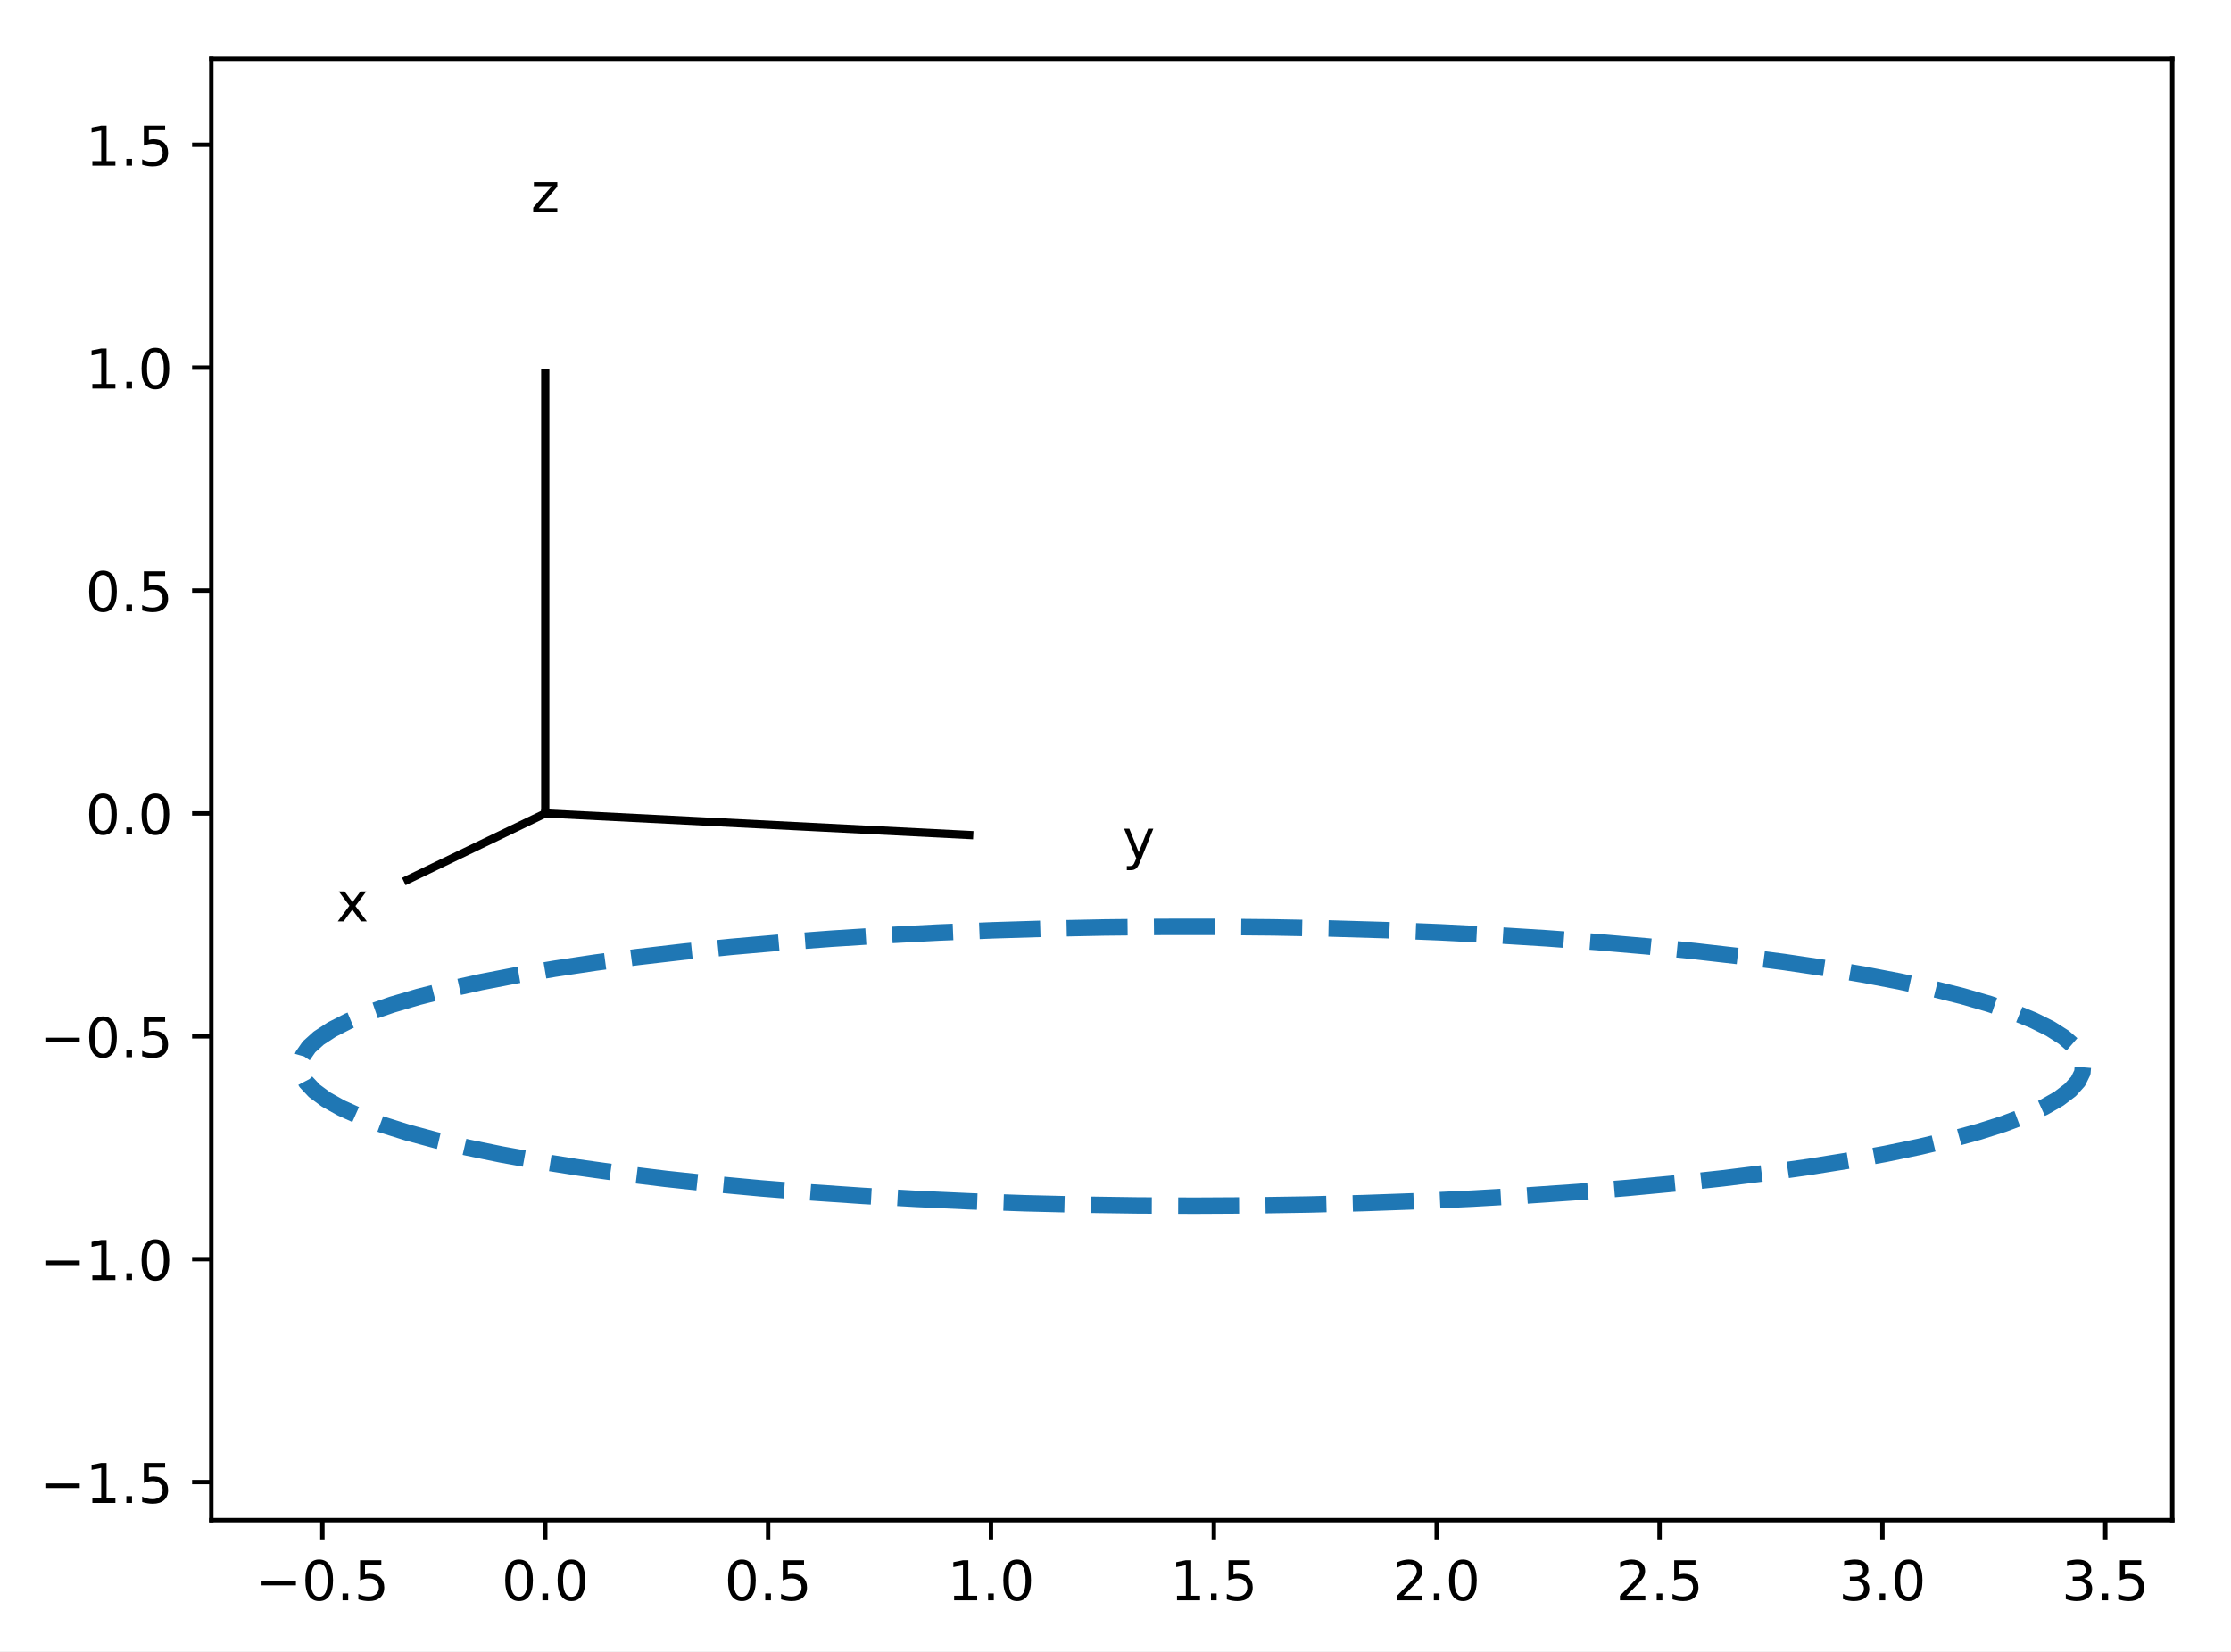
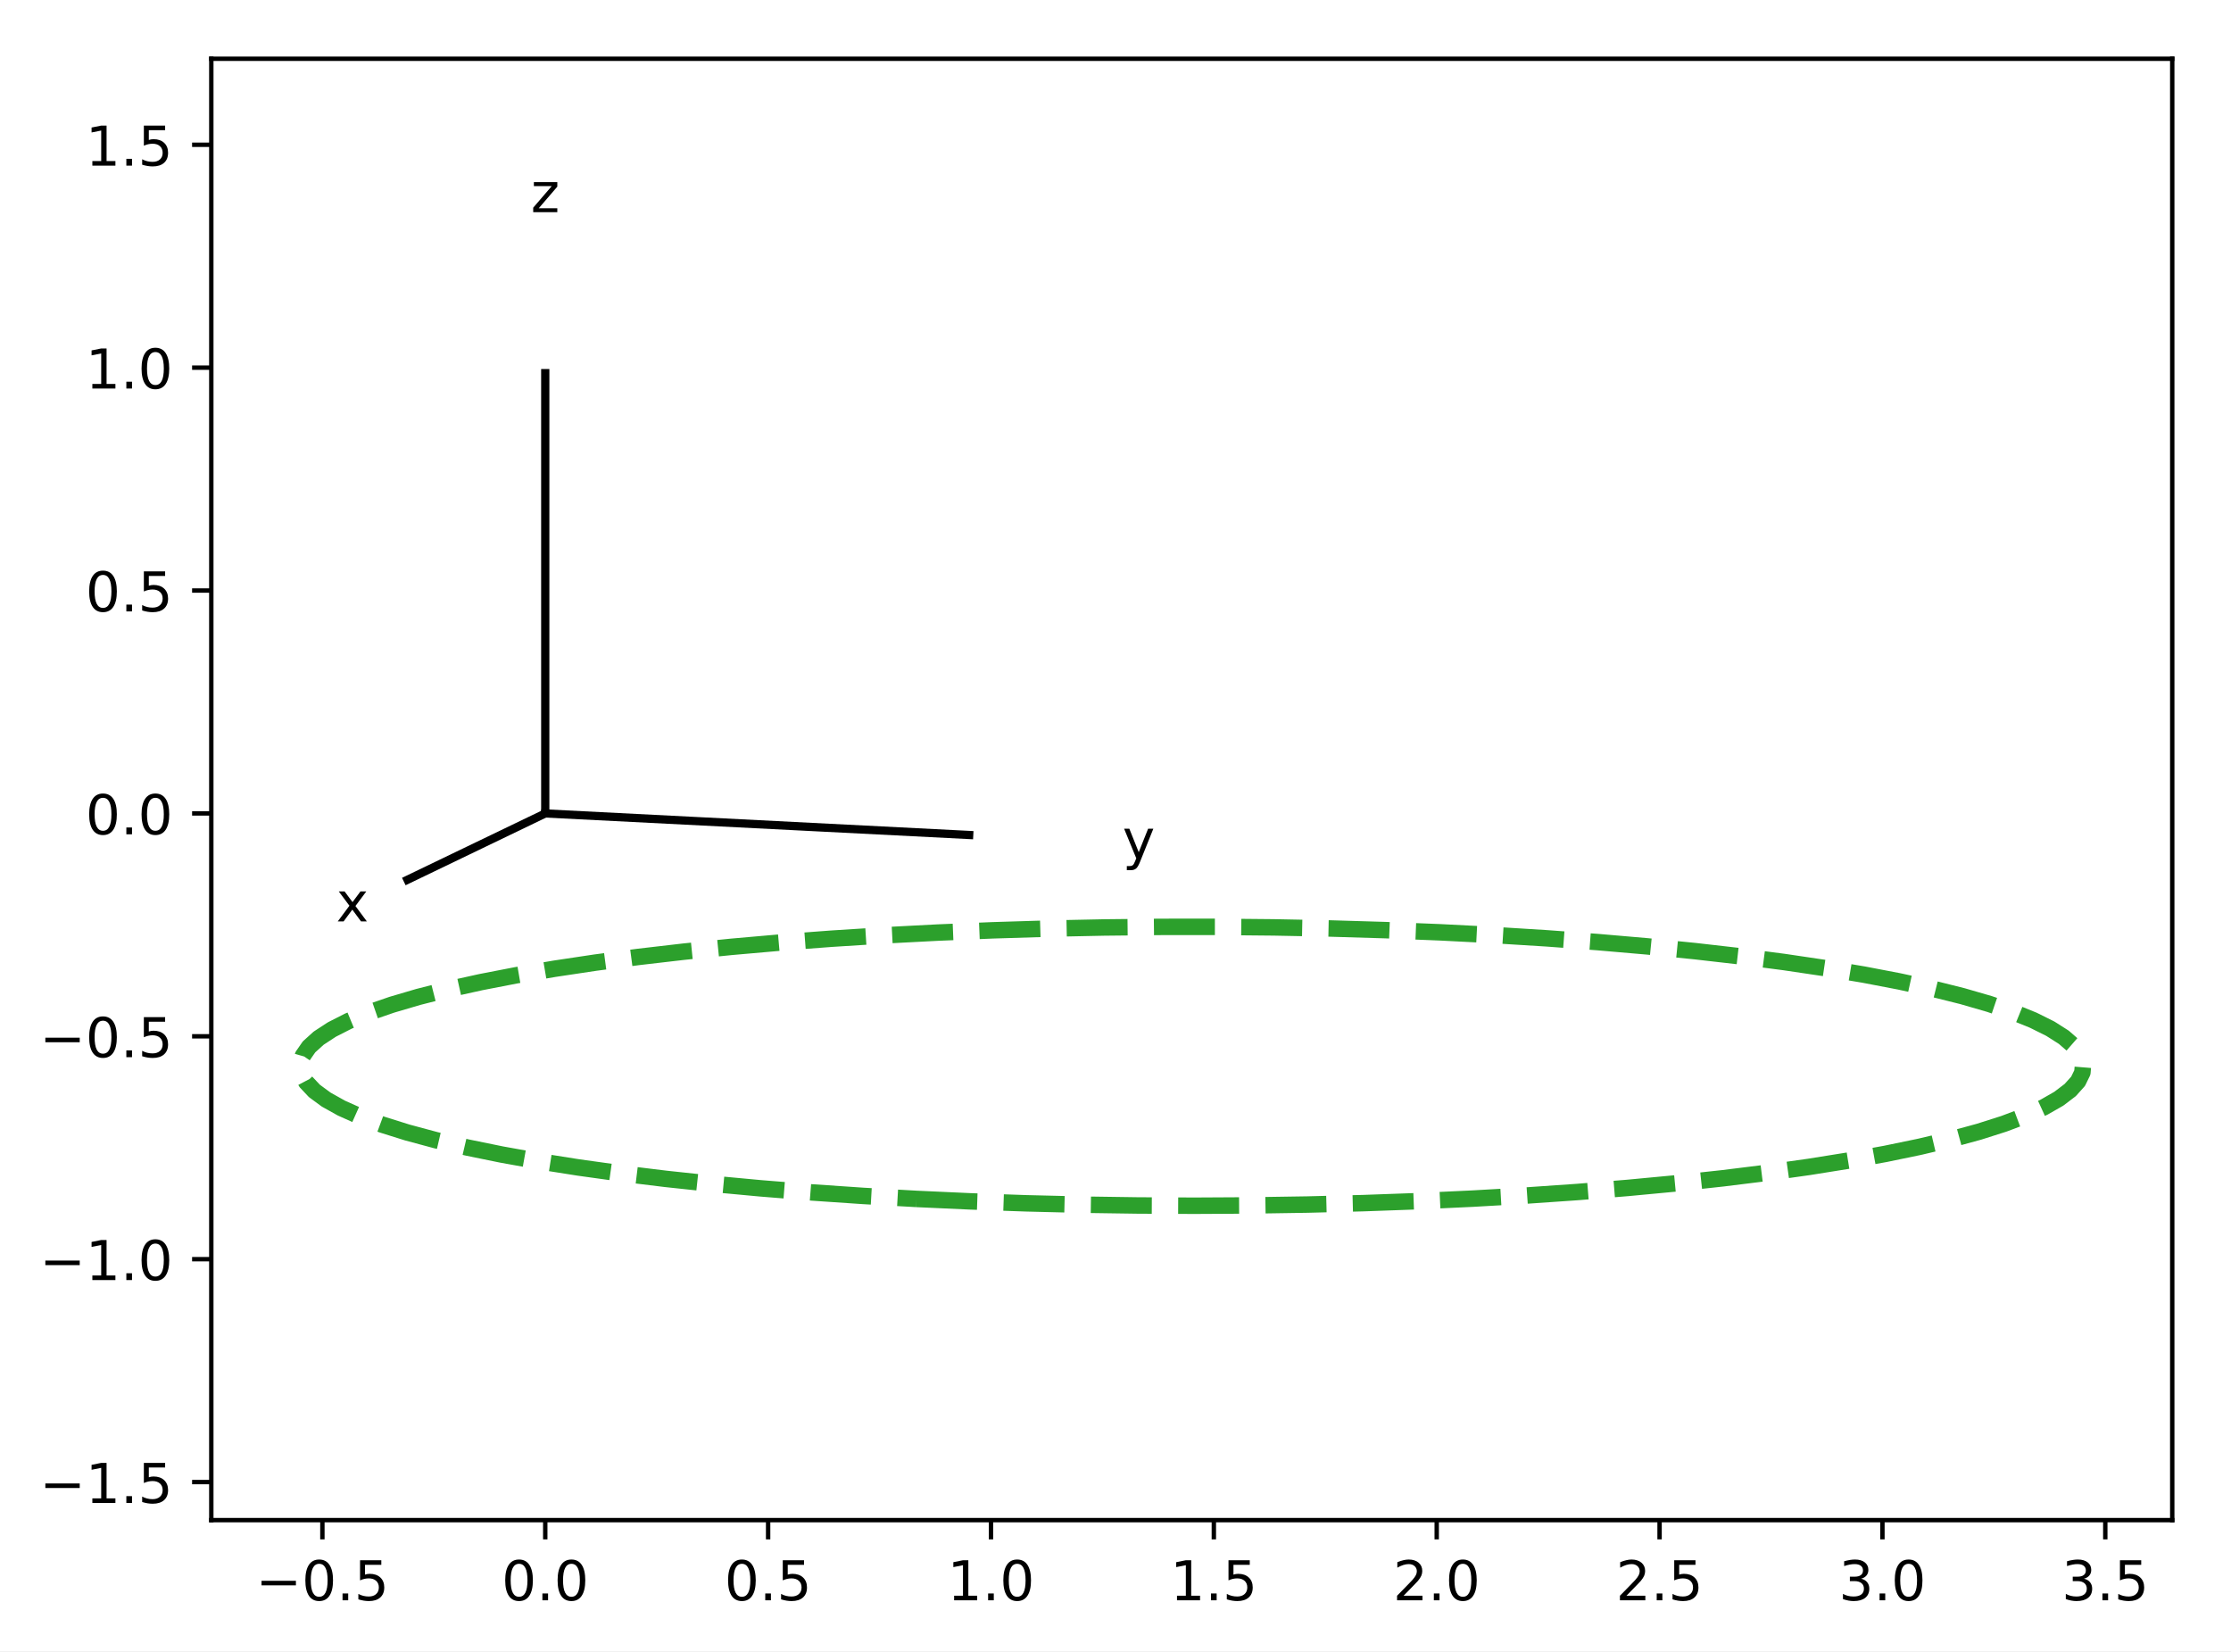
<svg xmlns="http://www.w3.org/2000/svg" xmlns:xlink="http://www.w3.org/1999/xlink" height="300.69pt" version="1.1" viewBox="0 0 406.303 300.69" width="406.303pt">
  <defs>
    <style type="text/css">
*{stroke-linecap:butt;stroke-linejoin:round;}
  </style>
  </defs>
  <g id="figure_1">
    <g id="patch_1">
      <path d="M 0 300.69  L 406.303 300.69  L 406.303 0  L 0 0  z " style="fill:#ffffff;" />
    </g>
    <g id="axes_1">
      <g id="patch_2">
        <path d="M 38.483 276.812  L 395.603 276.812  L 395.603 10.7  L 38.483 10.7  z " style="fill:#ffffff;" />
      </g>
      <g id="matplotlib.axis_1">
        <g id="xtick_1">
          <g id="line2d_1">
            <defs>
-               <path d="M 0 0  L 0 3.5  " id="m8f5832c266" style="stroke:#000000;stroke-width:0.8;" />
-             </defs>
-             <g>
-               <use style="stroke:#000000;stroke-width:0.8;" x="58.713" xlink:href="#m8f5832c266" y="276.812" />
+               <path d="M 0 0  L 0 3.5  " id="meeb123455e" style="stroke:#000000;stroke-width:0.8;" />
+             </defs>
+             <g>
+               <use style="stroke:#000000;stroke-width:0.8;" x="58.713" xlink:href="#meeb123455e" y="276.812" />
            </g>
          </g>
          <g id="text_1">
            <defs>
              <path d="M 10.594 35.5  L 73.188 35.5  L 73.188 27.203  L 10.594 27.203  z " id="DejaVuSans-2212" />
              <path d="M 31.781 66.406  Q 24.172 66.406 20.328 58.906  Q 16.5 51.422 16.5 36.375  Q 16.5 21.391 20.328 13.891  Q 24.172 6.391 31.781 6.391  Q 39.453 6.391 43.281 13.891  Q 47.125 21.391 47.125 36.375  Q 47.125 51.422 43.281 58.906  Q 39.453 66.406 31.781 66.406  z M 31.781 74.219  Q 44.047 74.219 50.516 64.516  Q 56.984 54.828 56.984 36.375  Q 56.984 17.969 50.516 8.266  Q 44.047 -1.422 31.781 -1.422  Q 19.531 -1.422 13.062 8.266  Q 6.594 17.969 6.594 36.375  Q 6.594 54.828 13.062 64.516  Q 19.531 74.219 31.781 74.219  z " id="DejaVuSans-30" />
              <path d="M 10.688 12.406  L 21 12.406  L 21 0  L 10.688 0  z " id="DejaVuSans-2e" />
              <path d="M 10.797 72.906  L 49.516 72.906  L 49.516 64.594  L 19.828 64.594  L 19.828 46.734  Q 21.969 47.469 24.109 47.828  Q 26.266 48.188 28.422 48.188  Q 40.625 48.188 47.75 41.5  Q 54.891 34.812 54.891 23.391  Q 54.891 11.625 47.562 5.094  Q 40.234 -1.422 26.906 -1.422  Q 22.312 -1.422 17.547 -0.641  Q 12.797 0.141 7.719 1.703  L 7.719 11.625  Q 12.109 9.234 16.797 8.062  Q 21.484 6.891 26.703 6.891  Q 35.156 6.891 40.078 11.328  Q 45.016 15.766 45.016 23.391  Q 45.016 31 40.078 35.438  Q 35.156 39.891 26.703 39.891  Q 22.75 39.891 18.812 39.016  Q 14.891 38.141 10.797 36.281  z " id="DejaVuSans-35" />
            </defs>
            <g transform="translate(46.57185 291.4104)scale(0.1 -0.1)">
              <use xlink:href="#DejaVuSans-2212" />
              <use x="83.789" xlink:href="#DejaVuSans-30" />
              <use x="147.412" xlink:href="#DejaVuSans-2e" />
              <use x="179.199" xlink:href="#DejaVuSans-35" />
            </g>
          </g>
        </g>
        <g id="xtick_2">
          <g id="line2d_2">
            <g>
-               <use style="stroke:#000000;stroke-width:0.8;" x="99.3" xlink:href="#m8f5832c266" y="276.812" />
+               <use style="stroke:#000000;stroke-width:0.8;" x="99.3" xlink:href="#meeb123455e" y="276.812" />
            </g>
          </g>
          <g id="text_2">
            <g transform="translate(91.34883 291.4104)scale(0.1 -0.1)">
              <use xlink:href="#DejaVuSans-30" />
              <use x="63.623" xlink:href="#DejaVuSans-2e" />
              <use x="95.41" xlink:href="#DejaVuSans-30" />
            </g>
          </g>
        </g>
        <g id="xtick_3">
          <g id="line2d_3">
            <g>
-               <use style="stroke:#000000;stroke-width:0.8;" x="139.888" xlink:href="#m8f5832c266" y="276.812" />
+               <use style="stroke:#000000;stroke-width:0.8;" x="139.888" xlink:href="#meeb123455e" y="276.812" />
            </g>
          </g>
          <g id="text_3">
            <g transform="translate(131.936 291.4104)scale(0.1 -0.1)">
              <use xlink:href="#DejaVuSans-30" />
              <use x="63.623" xlink:href="#DejaVuSans-2e" />
              <use x="95.41" xlink:href="#DejaVuSans-35" />
            </g>
          </g>
        </g>
        <g id="xtick_4">
          <g id="line2d_4">
            <g>
-               <use style="stroke:#000000;stroke-width:0.8;" x="180.475" xlink:href="#m8f5832c266" y="276.812" />
+               <use style="stroke:#000000;stroke-width:0.8;" x="180.475" xlink:href="#meeb123455e" y="276.812" />
            </g>
          </g>
          <g id="text_4">
            <defs>
              <path d="M 12.406 8.297  L 28.516 8.297  L 28.516 63.922  L 10.984 60.406  L 10.984 69.391  L 28.422 72.906  L 38.281 72.906  L 38.281 8.297  L 54.391 8.297  L 54.391 0  L 12.406 0  z " id="DejaVuSans-31" />
            </defs>
            <g transform="translate(172.5231 291.4104)scale(0.1 -0.1)">
              <use xlink:href="#DejaVuSans-31" />
              <use x="63.623" xlink:href="#DejaVuSans-2e" />
              <use x="95.41" xlink:href="#DejaVuSans-30" />
            </g>
          </g>
        </g>
        <g id="xtick_5">
          <g id="line2d_5">
            <g>
-               <use style="stroke:#000000;stroke-width:0.8;" x="221.062" xlink:href="#m8f5832c266" y="276.812" />
+               <use style="stroke:#000000;stroke-width:0.8;" x="221.062" xlink:href="#meeb123455e" y="276.812" />
            </g>
          </g>
          <g id="text_5">
            <g transform="translate(213.1102 291.4104)scale(0.1 -0.1)">
              <use xlink:href="#DejaVuSans-31" />
              <use x="63.623" xlink:href="#DejaVuSans-2e" />
              <use x="95.41" xlink:href="#DejaVuSans-35" />
            </g>
          </g>
        </g>
        <g id="xtick_6">
          <g id="line2d_6">
            <g>
-               <use style="stroke:#000000;stroke-width:0.8;" x="261.649" xlink:href="#m8f5832c266" y="276.812" />
+               <use style="stroke:#000000;stroke-width:0.8;" x="261.649" xlink:href="#meeb123455e" y="276.812" />
            </g>
          </g>
          <g id="text_6">
            <defs>
              <path d="M 19.188 8.297  L 53.609 8.297  L 53.609 0  L 7.328 0  L 7.328 8.297  Q 12.938 14.109 22.625 23.891  Q 32.328 33.688 34.812 36.531  Q 39.547 41.844 41.422 45.531  Q 43.312 49.219 43.312 52.781  Q 43.312 58.594 39.234 62.25  Q 35.156 65.922 28.609 65.922  Q 23.969 65.922 18.812 64.312  Q 13.672 62.703 7.812 59.422  L 7.812 69.391  Q 13.766 71.781 18.938 73  Q 24.125 74.219 28.422 74.219  Q 39.75 74.219 46.484 68.547  Q 53.219 62.891 53.219 53.422  Q 53.219 48.922 51.531 44.891  Q 49.859 40.875 45.406 35.406  Q 44.188 33.984 37.641 27.219  Q 31.109 20.453 19.188 8.297  z " id="DejaVuSans-32" />
            </defs>
            <g transform="translate(253.6974 291.4104)scale(0.1 -0.1)">
              <use xlink:href="#DejaVuSans-32" />
              <use x="63.623" xlink:href="#DejaVuSans-2e" />
              <use x="95.41" xlink:href="#DejaVuSans-30" />
            </g>
          </g>
        </g>
        <g id="xtick_7">
          <g id="line2d_7">
            <g>
-               <use style="stroke:#000000;stroke-width:0.8;" x="302.236" xlink:href="#m8f5832c266" y="276.812" />
+               <use style="stroke:#000000;stroke-width:0.8;" x="302.236" xlink:href="#meeb123455e" y="276.812" />
            </g>
          </g>
          <g id="text_7">
            <g transform="translate(294.2845 291.4104)scale(0.1 -0.1)">
              <use xlink:href="#DejaVuSans-32" />
              <use x="63.623" xlink:href="#DejaVuSans-2e" />
              <use x="95.41" xlink:href="#DejaVuSans-35" />
            </g>
          </g>
        </g>
        <g id="xtick_8">
          <g id="line2d_8">
            <g>
-               <use style="stroke:#000000;stroke-width:0.8;" x="342.823" xlink:href="#m8f5832c266" y="276.812" />
+               <use style="stroke:#000000;stroke-width:0.8;" x="342.823" xlink:href="#meeb123455e" y="276.812" />
            </g>
          </g>
          <g id="text_8">
            <defs>
              <path d="M 40.578 39.312  Q 47.656 37.797 51.625 33  Q 55.609 28.219 55.609 21.188  Q 55.609 10.406 48.188 4.484  Q 40.766 -1.422 27.094 -1.422  Q 22.516 -1.422 17.656 -0.516  Q 12.797 0.391 7.625 2.203  L 7.625 11.719  Q 11.719 9.328 16.594 8.109  Q 21.484 6.891 26.812 6.891  Q 36.078 6.891 40.938 10.547  Q 45.797 14.203 45.797 21.188  Q 45.797 27.641 41.281 31.266  Q 36.766 34.906 28.719 34.906  L 20.219 34.906  L 20.219 43.016  L 29.109 43.016  Q 36.375 43.016 40.234 45.922  Q 44.094 48.828 44.094 54.297  Q 44.094 59.906 40.109 62.906  Q 36.141 65.922 28.719 65.922  Q 24.656 65.922 20.016 65.031  Q 15.375 64.156 9.812 62.312  L 9.812 71.094  Q 15.438 72.656 20.344 73.438  Q 25.25 74.219 29.594 74.219  Q 40.828 74.219 47.359 69.109  Q 53.906 64.016 53.906 55.328  Q 53.906 49.266 50.438 45.094  Q 46.969 40.922 40.578 39.312  z " id="DejaVuSans-33" />
            </defs>
            <g transform="translate(334.8716 291.4104)scale(0.1 -0.1)">
              <use xlink:href="#DejaVuSans-33" />
              <use x="63.623" xlink:href="#DejaVuSans-2e" />
              <use x="95.41" xlink:href="#DejaVuSans-30" />
            </g>
          </g>
        </g>
        <g id="xtick_9">
          <g id="line2d_9">
            <g>
-               <use style="stroke:#000000;stroke-width:0.8;" x="383.41" xlink:href="#m8f5832c266" y="276.812" />
+               <use style="stroke:#000000;stroke-width:0.8;" x="383.41" xlink:href="#meeb123455e" y="276.812" />
            </g>
          </g>
          <g id="text_9">
            <g transform="translate(375.4587 291.4104)scale(0.1 -0.1)">
              <use xlink:href="#DejaVuSans-33" />
              <use x="63.623" xlink:href="#DejaVuSans-2e" />
              <use x="95.41" xlink:href="#DejaVuSans-35" />
            </g>
          </g>
        </g>
      </g>
      <g id="matplotlib.axis_2">
        <g id="ytick_1">
          <g id="line2d_10">
            <defs>
-               <path d="M 0 0  L -3.5 0  " id="m91427b3735" style="stroke:#000000;stroke-width:0.8;" />
-             </defs>
-             <g>
-               <use style="stroke:#000000;stroke-width:0.8;" x="38.483" xlink:href="#m91427b3735" y="269.886" />
+               <path d="M 0 0  L -3.5 0  " id="m3ec857c70a" style="stroke:#000000;stroke-width:0.8;" />
+             </defs>
+             <g>
+               <use style="stroke:#000000;stroke-width:0.8;" x="38.483" xlink:href="#m3ec857c70a" y="269.886" />
            </g>
          </g>
          <g id="text_10">
            <g transform="translate(7.2 273.6852)scale(0.1 -0.1)">
              <use xlink:href="#DejaVuSans-2212" />
              <use x="83.789" xlink:href="#DejaVuSans-31" />
              <use x="147.412" xlink:href="#DejaVuSans-2e" />
              <use x="179.199" xlink:href="#DejaVuSans-35" />
            </g>
          </g>
        </g>
        <g id="ytick_2">
          <g id="line2d_11">
            <g>
-               <use style="stroke:#000000;stroke-width:0.8;" x="38.483" xlink:href="#m91427b3735" y="229.299" />
+               <use style="stroke:#000000;stroke-width:0.8;" x="38.483" xlink:href="#m3ec857c70a" y="229.299" />
            </g>
          </g>
          <g id="text_11">
            <g transform="translate(7.2 233.0981)scale(0.1 -0.1)">
              <use xlink:href="#DejaVuSans-2212" />
              <use x="83.789" xlink:href="#DejaVuSans-31" />
              <use x="147.412" xlink:href="#DejaVuSans-2e" />
              <use x="179.199" xlink:href="#DejaVuSans-30" />
            </g>
          </g>
        </g>
        <g id="ytick_3">
          <g id="line2d_12">
            <g>
-               <use style="stroke:#000000;stroke-width:0.8;" x="38.483" xlink:href="#m91427b3735" y="188.712" />
+               <use style="stroke:#000000;stroke-width:0.8;" x="38.483" xlink:href="#m3ec857c70a" y="188.712" />
            </g>
          </g>
          <g id="text_12">
            <g transform="translate(7.2 192.5109)scale(0.1 -0.1)">
              <use xlink:href="#DejaVuSans-2212" />
              <use x="83.789" xlink:href="#DejaVuSans-30" />
              <use x="147.412" xlink:href="#DejaVuSans-2e" />
              <use x="179.199" xlink:href="#DejaVuSans-35" />
            </g>
          </g>
        </g>
        <g id="ytick_4">
          <g id="line2d_13">
            <g>
-               <use style="stroke:#000000;stroke-width:0.8;" x="38.483" xlink:href="#m91427b3735" y="148.125" />
+               <use style="stroke:#000000;stroke-width:0.8;" x="38.483" xlink:href="#m3ec857c70a" y="148.125" />
            </g>
          </g>
          <g id="text_13">
            <g transform="translate(15.57969 151.9238)scale(0.1 -0.1)">
              <use xlink:href="#DejaVuSans-30" />
              <use x="63.623" xlink:href="#DejaVuSans-2e" />
              <use x="95.41" xlink:href="#DejaVuSans-30" />
            </g>
          </g>
        </g>
        <g id="ytick_5">
          <g id="line2d_14">
            <g>
-               <use style="stroke:#000000;stroke-width:0.8;" x="38.483" xlink:href="#m91427b3735" y="107.537" />
+               <use style="stroke:#000000;stroke-width:0.8;" x="38.483" xlink:href="#m3ec857c70a" y="107.537" />
            </g>
          </g>
          <g id="text_14">
            <g transform="translate(15.57969 111.3367)scale(0.1 -0.1)">
              <use xlink:href="#DejaVuSans-30" />
              <use x="63.623" xlink:href="#DejaVuSans-2e" />
              <use x="95.41" xlink:href="#DejaVuSans-35" />
            </g>
          </g>
        </g>
        <g id="ytick_6">
          <g id="line2d_15">
            <g>
-               <use style="stroke:#000000;stroke-width:0.8;" x="38.483" xlink:href="#m91427b3735" y="66.95" />
+               <use style="stroke:#000000;stroke-width:0.8;" x="38.483" xlink:href="#m3ec857c70a" y="66.95" />
            </g>
          </g>
          <g id="text_15">
            <g transform="translate(15.57969 70.74954)scale(0.1 -0.1)">
              <use xlink:href="#DejaVuSans-31" />
              <use x="63.623" xlink:href="#DejaVuSans-2e" />
              <use x="95.41" xlink:href="#DejaVuSans-30" />
            </g>
          </g>
        </g>
        <g id="ytick_7">
          <g id="line2d_16">
            <g>
-               <use style="stroke:#000000;stroke-width:0.8;" x="38.483" xlink:href="#m91427b3735" y="26.363" />
+               <use style="stroke:#000000;stroke-width:0.8;" x="38.483" xlink:href="#m3ec857c70a" y="26.363" />
            </g>
          </g>
          <g id="text_16">
            <g transform="translate(15.57969 30.16241)scale(0.1 -0.1)">
              <use xlink:href="#DejaVuSans-31" />
              <use x="63.623" xlink:href="#DejaVuSans-2e" />
              <use x="95.41" xlink:href="#DejaVuSans-35" />
            </g>
          </g>
        </g>
      </g>
      <g id="line2d_17">
-         <path clip-path="url(#pba86819d92)" d="M 99.3 148.125  L 176.502 152.049  " style="fill:none;stroke:#000000;stroke-linecap:square;stroke-width:1.5;" />
+         <path clip-path="url(#pf59f580f47)" d="M 99.3 148.125  L 176.502 152.049  " style="fill:none;stroke:#000000;stroke-linecap:square;stroke-width:1.5;" />
      </g>
      <g id="line2d_18">
-         <path clip-path="url(#pba86819d92)" d="M 99.3 148.125  L 74.216 160.202  " style="fill:none;stroke:#000000;stroke-linecap:square;stroke-width:1.5;" />
+         <path clip-path="url(#pf59f580f47)" d="M 99.3 148.125  L 74.216 160.202  " style="fill:none;stroke:#000000;stroke-linecap:square;stroke-width:1.5;" />
      </g>
      <g id="line2d_19">
-         <path clip-path="url(#pba86819d92)" d="M 99.3 148.125  L 99.3 67.95  " style="fill:none;stroke:#000000;stroke-linecap:square;stroke-width:1.5;" />
+         <path clip-path="url(#pf59f580f47)" d="M 99.3 148.125  L 99.3 67.95  " style="fill:none;stroke:#000000;stroke-linecap:square;stroke-width:1.5;" />
      </g>
      <g id="line2d_20">
-         <path clip-path="url(#pba86819d92)" d="M 166.883 218.319  L 176.776 218.769  L 186.832 219.119  L 197.01 219.368  L 207.268 219.516  L 217.566 219.562  L 227.862 219.506  L 238.114 219.348  L 248.281 219.088  L 258.323 218.728  L 268.198 218.269  L 277.868 217.713  L 287.292 217.062  L 296.434 216.319  L 305.256 215.487  L 313.723 214.569  L 321.801 213.569  L 329.457 212.49  L 336.66 211.338  L 343.381 210.117  L 349.594 208.831  L 355.274 207.487  L 360.396 206.089  L 364.942 204.642  L 368.892 203.154  L 372.23 201.629  L 374.944 200.075  L 377.022 198.496  L 378.455 196.9  L 379.239 195.293  L 379.37 193.682  L 378.847 192.072  L 377.673 190.471  L 375.852 188.885  L 373.391 187.32  L 370.301 185.783  L 366.594 184.279  L 362.285 182.815  L 357.391 181.397  L 351.931 180.031  L 345.929 178.721  L 339.408 177.473  L 332.394 176.293  L 324.915 175.184  L 317.003 174.152  L 308.688 173.201  L 300.003 172.334  L 290.985 171.555  L 281.669 170.867  L 272.093 170.273  L 262.295 169.775  L 252.315 169.375  L 242.193 169.075  L 231.97 168.876  L 221.687 168.779  L 211.385 168.784  L 201.106 168.891  L 190.891 169.1  L 180.782 169.41  L 170.818 169.82  L 161.041 170.328  L 151.489 170.932  L 142.201 171.629  L 133.215 172.417  L 124.566 173.292  L 116.289 174.252  L 108.419 175.292  L 100.985 176.408  L 94.019 177.595  L 87.549 178.849  L 81.6 180.165  L 76.196 181.537  L 71.36 182.96  L 67.11 184.428  L 63.464 185.935  L 60.436 187.476  L 58.039 189.043  L 56.282 190.631  L 55.173 192.233  L 54.716 193.843  L 54.912 195.454  L 55.761 197.061  L 57.259 198.655  L 59.401 200.231  L 62.178 201.783  L 65.578 203.305  L 69.588 204.789  L 74.192 206.231  L 79.372 207.624  L 85.105 208.963  L 91.37 210.242  L 98.141 211.457  L 105.391 212.602  L 113.091 213.672  L 121.209 214.665  L 129.713 215.574  L 138.568 216.398  L 147.74 217.132  L 157.191 217.773  L 166.883 218.319  " style="fill:none;stroke:#1f77b4;stroke-dasharray:11.1,4.8;stroke-dashoffset:0;stroke-width:3;" />
+         <path clip-path="url(#pf59f580f47)" d="M 166.883 218.319  L 176.776 218.769  L 186.832 219.119  L 197.01 219.368  L 207.268 219.516  L 217.566 219.562  L 227.862 219.506  L 238.114 219.348  L 248.281 219.088  L 258.323 218.728  L 268.198 218.269  L 277.868 217.713  L 287.292 217.062  L 296.434 216.319  L 305.256 215.487  L 313.723 214.569  L 321.801 213.569  L 329.457 212.49  L 336.66 211.338  L 343.381 210.117  L 349.594 208.831  L 355.274 207.487  L 360.396 206.089  L 364.942 204.642  L 368.892 203.154  L 372.23 201.629  L 374.944 200.075  L 377.022 198.496  L 378.455 196.9  L 379.239 195.293  L 379.37 193.682  L 378.847 192.072  L 377.673 190.471  L 375.852 188.885  L 373.391 187.32  L 370.301 185.783  L 366.594 184.279  L 362.285 182.815  L 357.391 181.397  L 351.931 180.031  L 345.929 178.721  L 339.408 177.473  L 332.394 176.293  L 324.915 175.184  L 317.003 174.152  L 308.688 173.201  L 300.003 172.334  L 290.985 171.555  L 281.669 170.867  L 272.093 170.273  L 262.295 169.775  L 252.315 169.375  L 242.193 169.075  L 231.97 168.876  L 221.687 168.779  L 211.385 168.784  L 201.106 168.891  L 190.891 169.1  L 180.782 169.41  L 170.818 169.82  L 161.041 170.328  L 151.489 170.932  L 142.201 171.629  L 133.215 172.417  L 124.566 173.292  L 116.289 174.252  L 108.419 175.292  L 100.985 176.408  L 94.019 177.595  L 87.549 178.849  L 81.6 180.165  L 76.196 181.537  L 71.36 182.96  L 67.11 184.428  L 63.464 185.935  L 60.436 187.476  L 58.039 189.043  L 56.282 190.631  L 55.173 192.233  L 54.716 193.843  L 54.912 195.454  L 55.761 197.061  L 57.259 198.655  L 59.401 200.231  L 62.178 201.783  L 65.578 203.305  L 69.588 204.789  L 74.192 206.231  L 79.372 207.624  L 85.105 208.963  L 91.37 210.242  L 98.141 211.457  L 105.391 212.602  L 113.091 213.672  L 121.209 214.665  L 129.713 215.574  L 138.568 216.398  L 147.74 217.132  L 157.191 217.773  L 166.883 218.319  " style="fill:none;stroke:#2ca02c;stroke-dasharray:11.1,4.8;stroke-dashoffset:0;stroke-width:3;" />
      </g>
      <g id="patch_3">
        <path d="M 38.483 276.812  L 38.483 10.7  " style="fill:none;stroke:#000000;stroke-linecap:square;stroke-linejoin:miter;stroke-width:0.8;" />
      </g>
      <g id="patch_4">
        <path d="M 395.603 276.812  L 395.603 10.7  " style="fill:none;stroke:#000000;stroke-linecap:square;stroke-linejoin:miter;stroke-width:0.8;" />
      </g>
      <g id="patch_5">
        <path d="M 38.483 276.812  L 395.603 276.812  " style="fill:none;stroke:#000000;stroke-linecap:square;stroke-linejoin:miter;stroke-width:0.8;" />
      </g>
      <g id="patch_6">
        <path d="M 38.483 10.7  L 395.603 10.7  " style="fill:none;stroke:#000000;stroke-linecap:square;stroke-linejoin:miter;stroke-width:0.8;" />
      </g>
      <g id="text_17">
        <defs>
          <path d="M 32.172 -5.078  Q 28.375 -14.844 24.75 -17.812  Q 21.141 -20.797 15.094 -20.797  L 7.906 -20.797  L 7.906 -13.281  L 13.188 -13.281  Q 16.891 -13.281 18.938 -11.516  Q 21 -9.766 23.484 -3.219  L 25.094 0.875  L 2.984 54.688  L 12.5 54.688  L 29.594 11.922  L 46.688 54.688  L 56.203 54.688  z " id="DejaVuSans-79" />
        </defs>
        <g transform="translate(204.4228 156.3776)scale(0.1 -0.1)">
          <use xlink:href="#DejaVuSans-79" />
        </g>
      </g>
      <g id="text_18">
        <defs>
          <path d="M 54.891 54.688  L 35.109 28.078  L 55.906 0  L 45.312 0  L 29.391 21.484  L 13.484 0  L 2.875 0  L 24.125 28.609  L 4.688 54.688  L 15.281 54.688  L 29.781 35.203  L 44.281 54.688  z " id="DejaVuSans-78" />
        </defs>
        <g transform="translate(61.2231 167.7917)scale(0.1 -0.1)">
          <use xlink:href="#DejaVuSans-78" />
        </g>
      </g>
      <g id="text_19">
        <defs>
          <path d="M 5.516 54.688  L 48.188 54.688  L 48.188 46.484  L 14.406 7.172  L 48.188 7.172  L 48.188 0  L 4.297 0  L 4.297 8.203  L 38.094 47.516  L 5.516 47.516  z " id="DejaVuSans-7a" />
        </defs>
        <g transform="translate(96.67617 38.63914)scale(0.1 -0.1)">
          <use xlink:href="#DejaVuSans-7a" />
        </g>
      </g>
    </g>
  </g>
  <defs>
-     <clipPath id="pba86819d92">
+     <clipPath id="pf59f580f47">
      <rect height="266.112" width="357.12" x="38.483" y="10.7" />
    </clipPath>
  </defs>
</svg>
